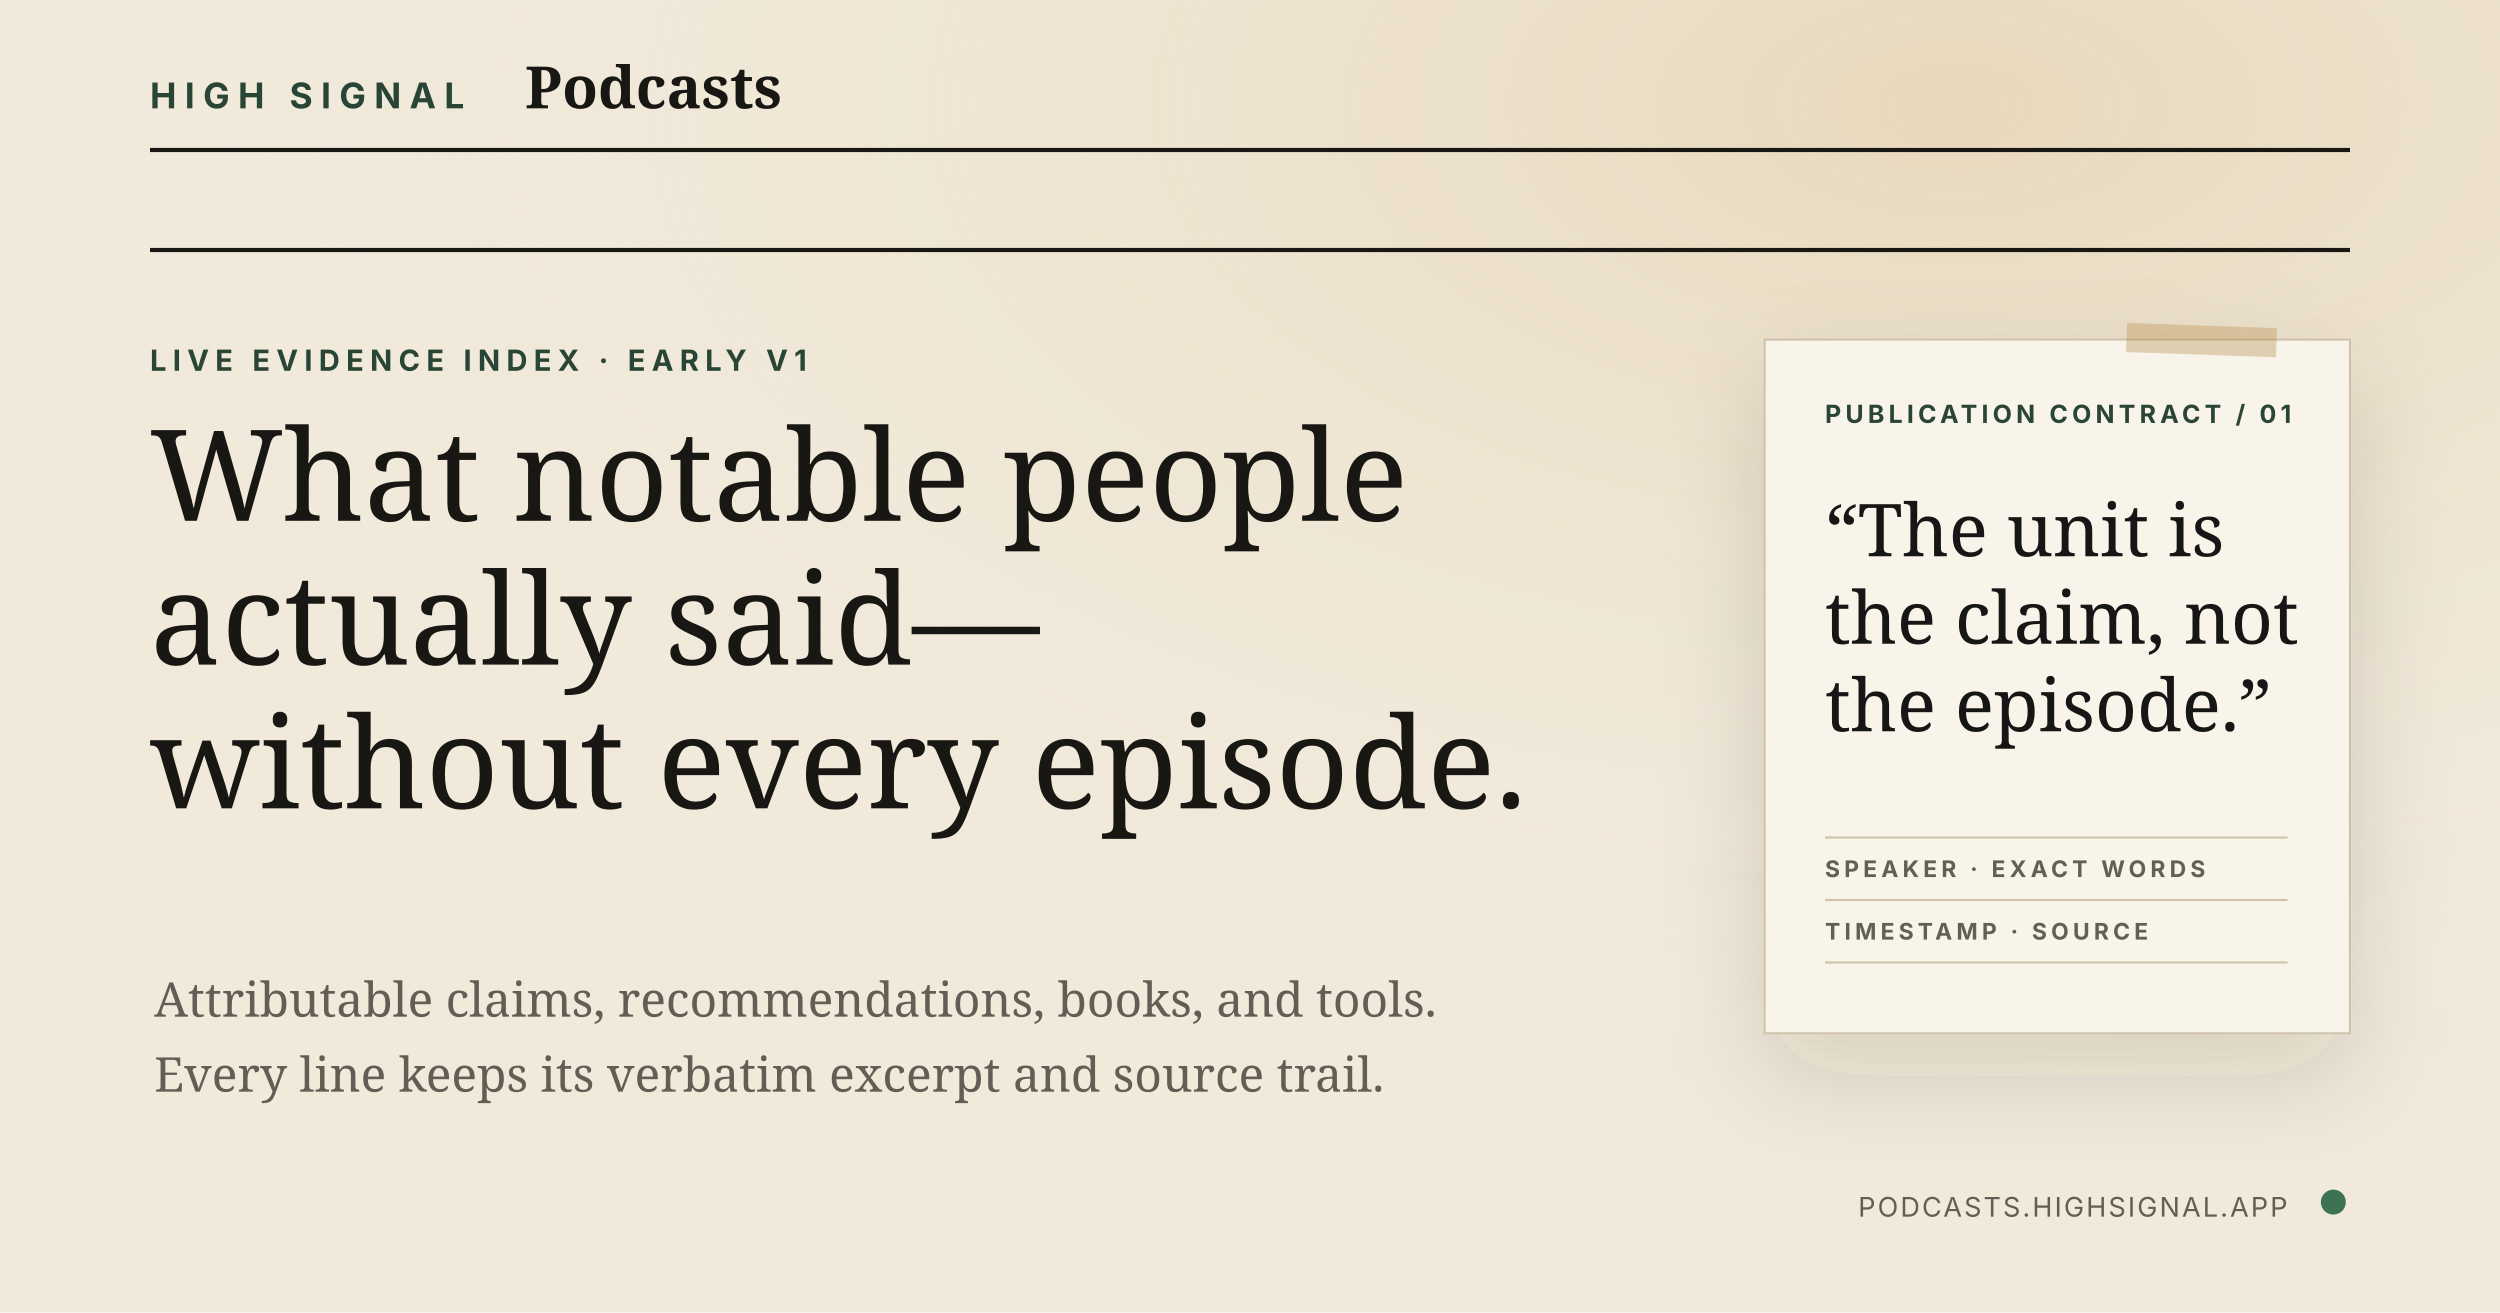
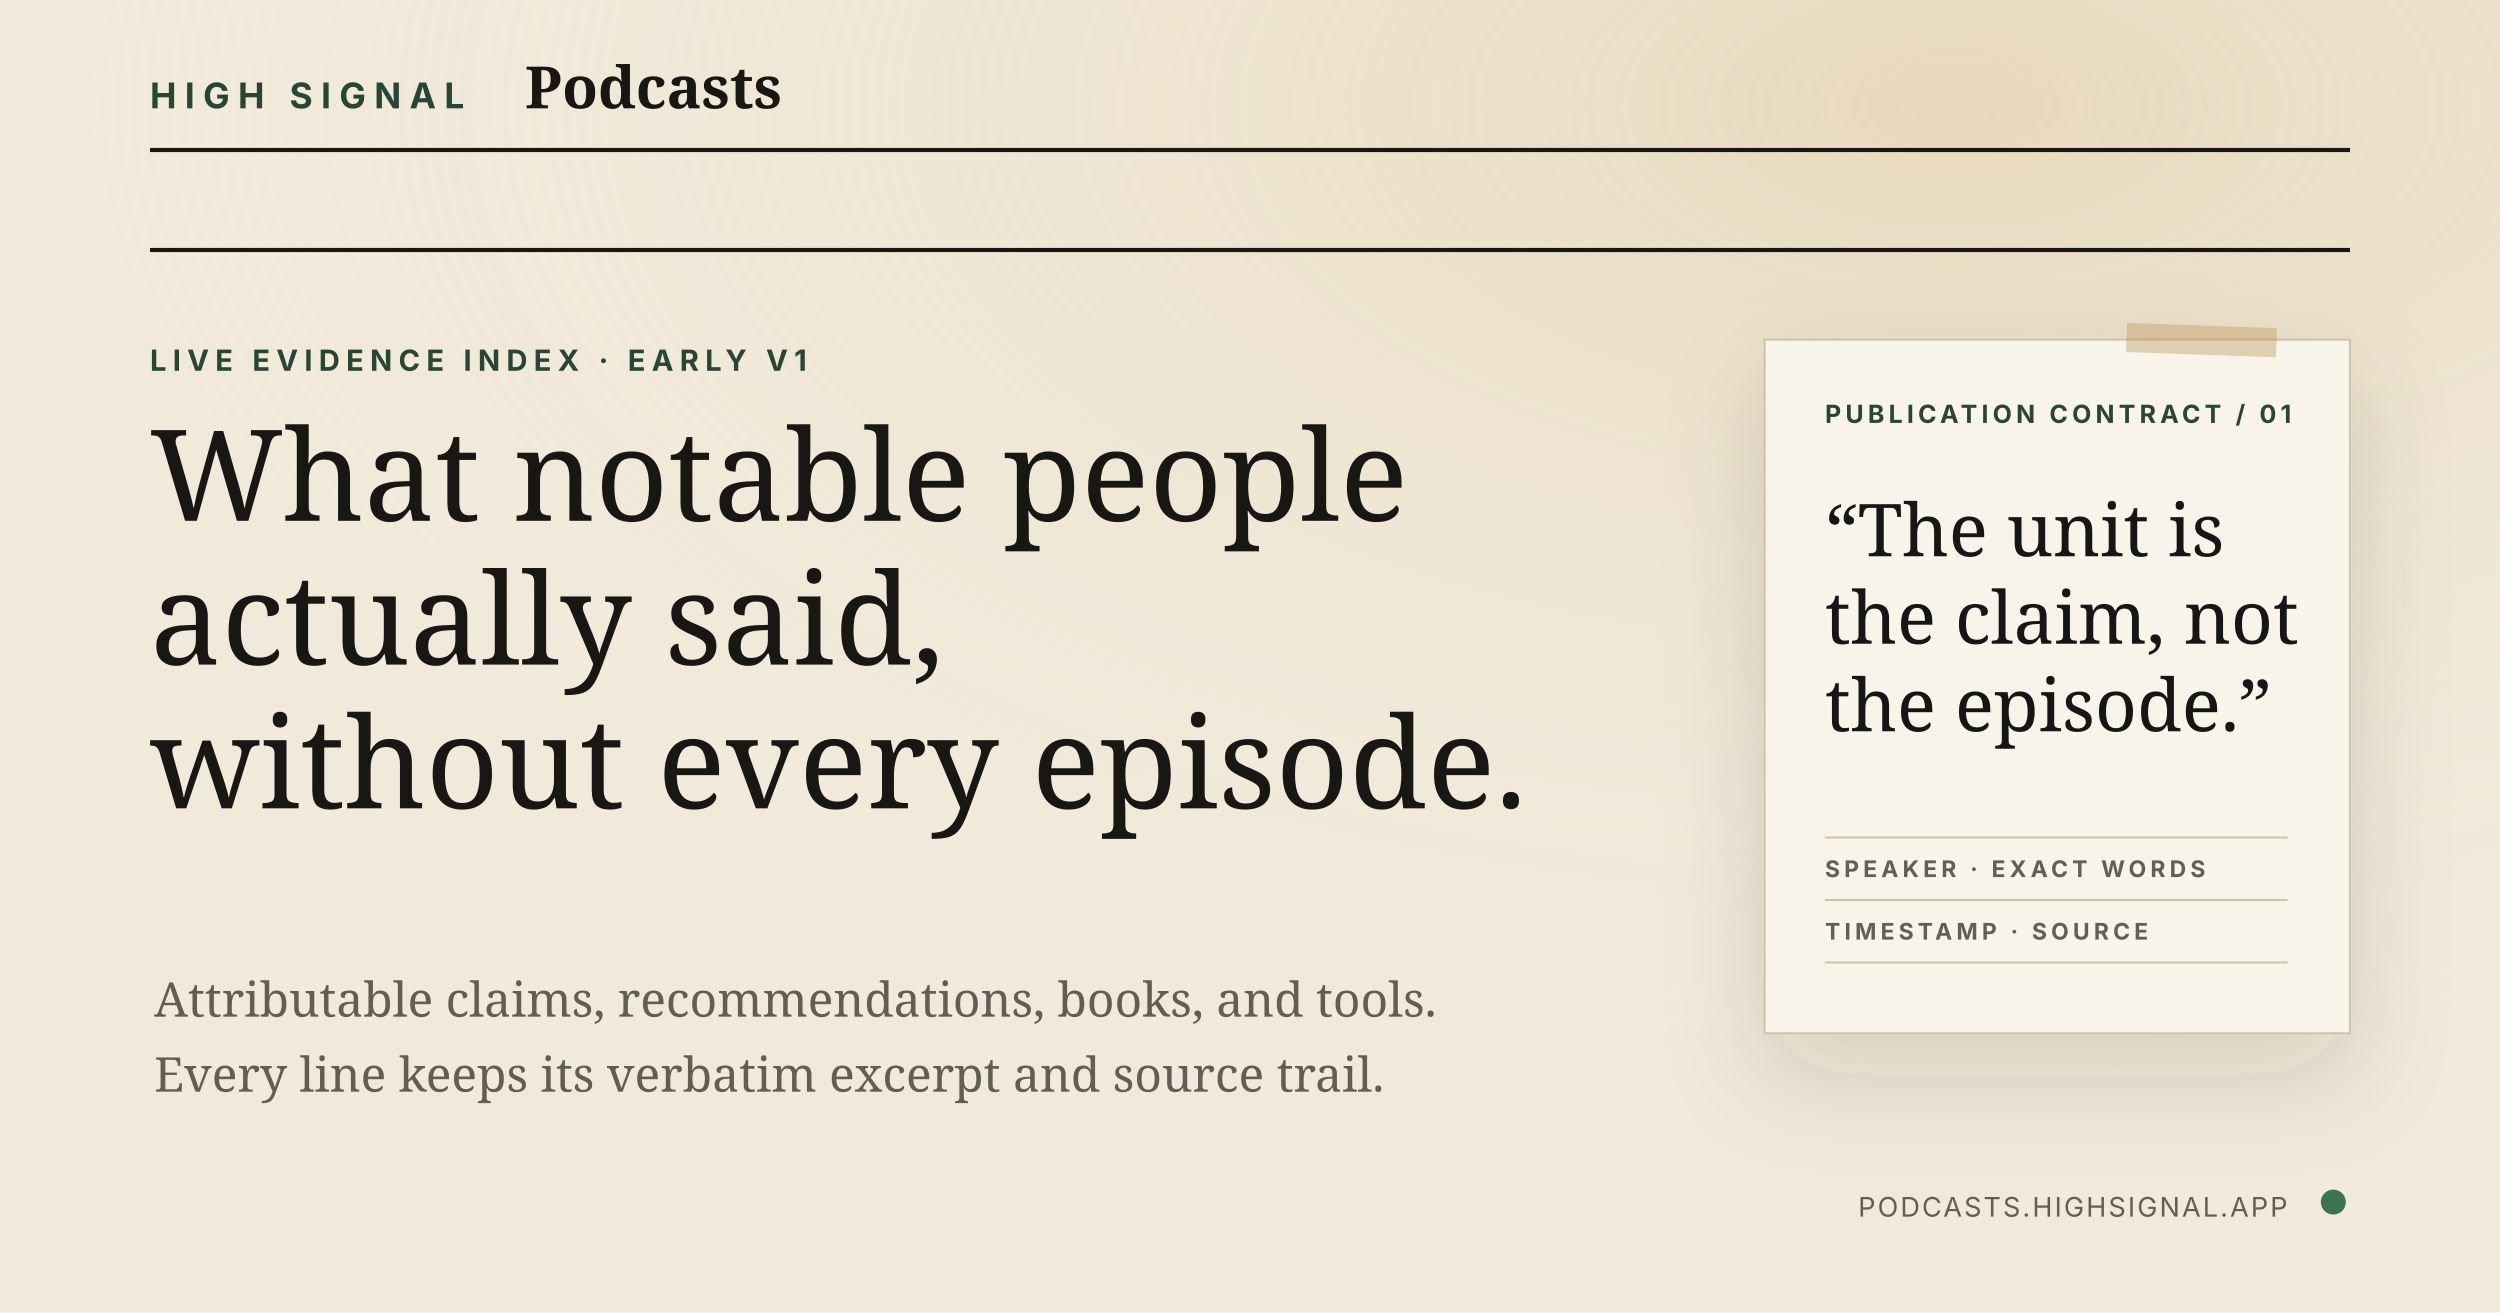
<svg xmlns="http://www.w3.org/2000/svg" width="1200" height="630" viewBox="0 0 1200 630" role="img" aria-labelledby="title desc">
  <defs>
    <radialGradient id="glow" cx="78%" cy="8%" r="75%">
      <stop offset="0" stop-color="#dfc79e" stop-opacity=".5" />
      <stop offset="1" stop-color="#f1eadb" stop-opacity="0" />
    </radialGradient>
    <filter id="shadow" x="-30%" y="-30%" width="160%" height="160%">
      <feDropShadow dx="0" dy="20" stdDeviation="24" flood-color="#352a18" flood-opacity=".14" />
    </filter>
  </defs>
  <rect width="1200" height="630" fill="#f1eadb" />
  <rect width="1200" height="630" fill="url(#glow)" />
  <path d="M72 72H1128M72 120H1128" stroke="#181713" stroke-width="2" />
  <text x="72" y="52" fill="#294536" font-family="Inter, Arial, sans-serif" font-size="17" font-weight="700" letter-spacing="4">HIGH SIGNAL</text>
  <text x="252" y="52" fill="#181713" font-family="Georgia, serif" font-size="28" font-weight="700">Podcasts</text>
  <text x="72" y="178" fill="#294536" font-family="Inter, Arial, sans-serif" font-size="14" font-weight="700" letter-spacing="3">LIVE EVIDENCE INDEX · EARLY V1</text>
  <text x="72" y="250" fill="#181713" font-family="Georgia, serif" font-size="61">What notable people</text>
-   <text x="72" y="319" fill="#181713" font-family="Georgia, serif" font-size="61">actually said—</text>
+   <text x="72" y="319" fill="#181713" font-family="Georgia, serif" font-size="61">actually said,</text>
  <text x="72" y="388" fill="#181713" font-family="Georgia, serif" font-size="61">without every episode.</text>
  <text x="74" y="488" fill="#625e55" font-family="Georgia, serif" font-size="23">Attributable claims, recommendations, books, and tools.</text>
  <text x="74" y="524" fill="#625e55" font-family="Georgia, serif" font-size="23">Every line keeps its verbatim excerpt and source trail.</text>
  <g filter="url(#shadow)">
    <rect x="847" y="163" width="281" height="333" fill="#f8f4ea" stroke="#cfc2aa" />
    <rect x="1021" y="155" width="72" height="14" fill="#b48748" fill-opacity=".35" transform="rotate(2 1021 155)" />
    <text x="876" y="203" fill="#294536" font-family="Inter, Arial, sans-serif" font-size="12" font-weight="700" letter-spacing="2">PUBLICATION CONTRACT / 01</text>
    <text x="876" y="267" fill="#181713" font-family="Georgia, serif" font-size="35">“The unit is</text>
    <text x="876" y="309" fill="#181713" font-family="Georgia, serif" font-size="35">the claim, not</text>
    <text x="876" y="351" fill="#181713" font-family="Georgia, serif" font-size="35">the episode.”</text>
    <path d="M876 402H1098M876 432H1098M876 462H1098" stroke="#cfc2aa" />
    <text x="876" y="421" fill="#625e55" font-family="Inter, Arial, sans-serif" font-size="11" font-weight="700" letter-spacing="2">SPEAKER  ·  EXACT WORDS</text>
    <text x="876" y="451" fill="#625e55" font-family="Inter, Arial, sans-serif" font-size="11" font-weight="700" letter-spacing="2">TIMESTAMP  ·  SOURCE</text>
  </g>
  <circle cx="1120" cy="577" r="6" fill="#3d7353" />
  <text x="1098" y="584" fill="#625e55" font-family="Inter, Arial, sans-serif" font-size="13" text-anchor="end" letter-spacing="1">PODCASTS.HIGHSIGNAL.APP</text>
</svg>
